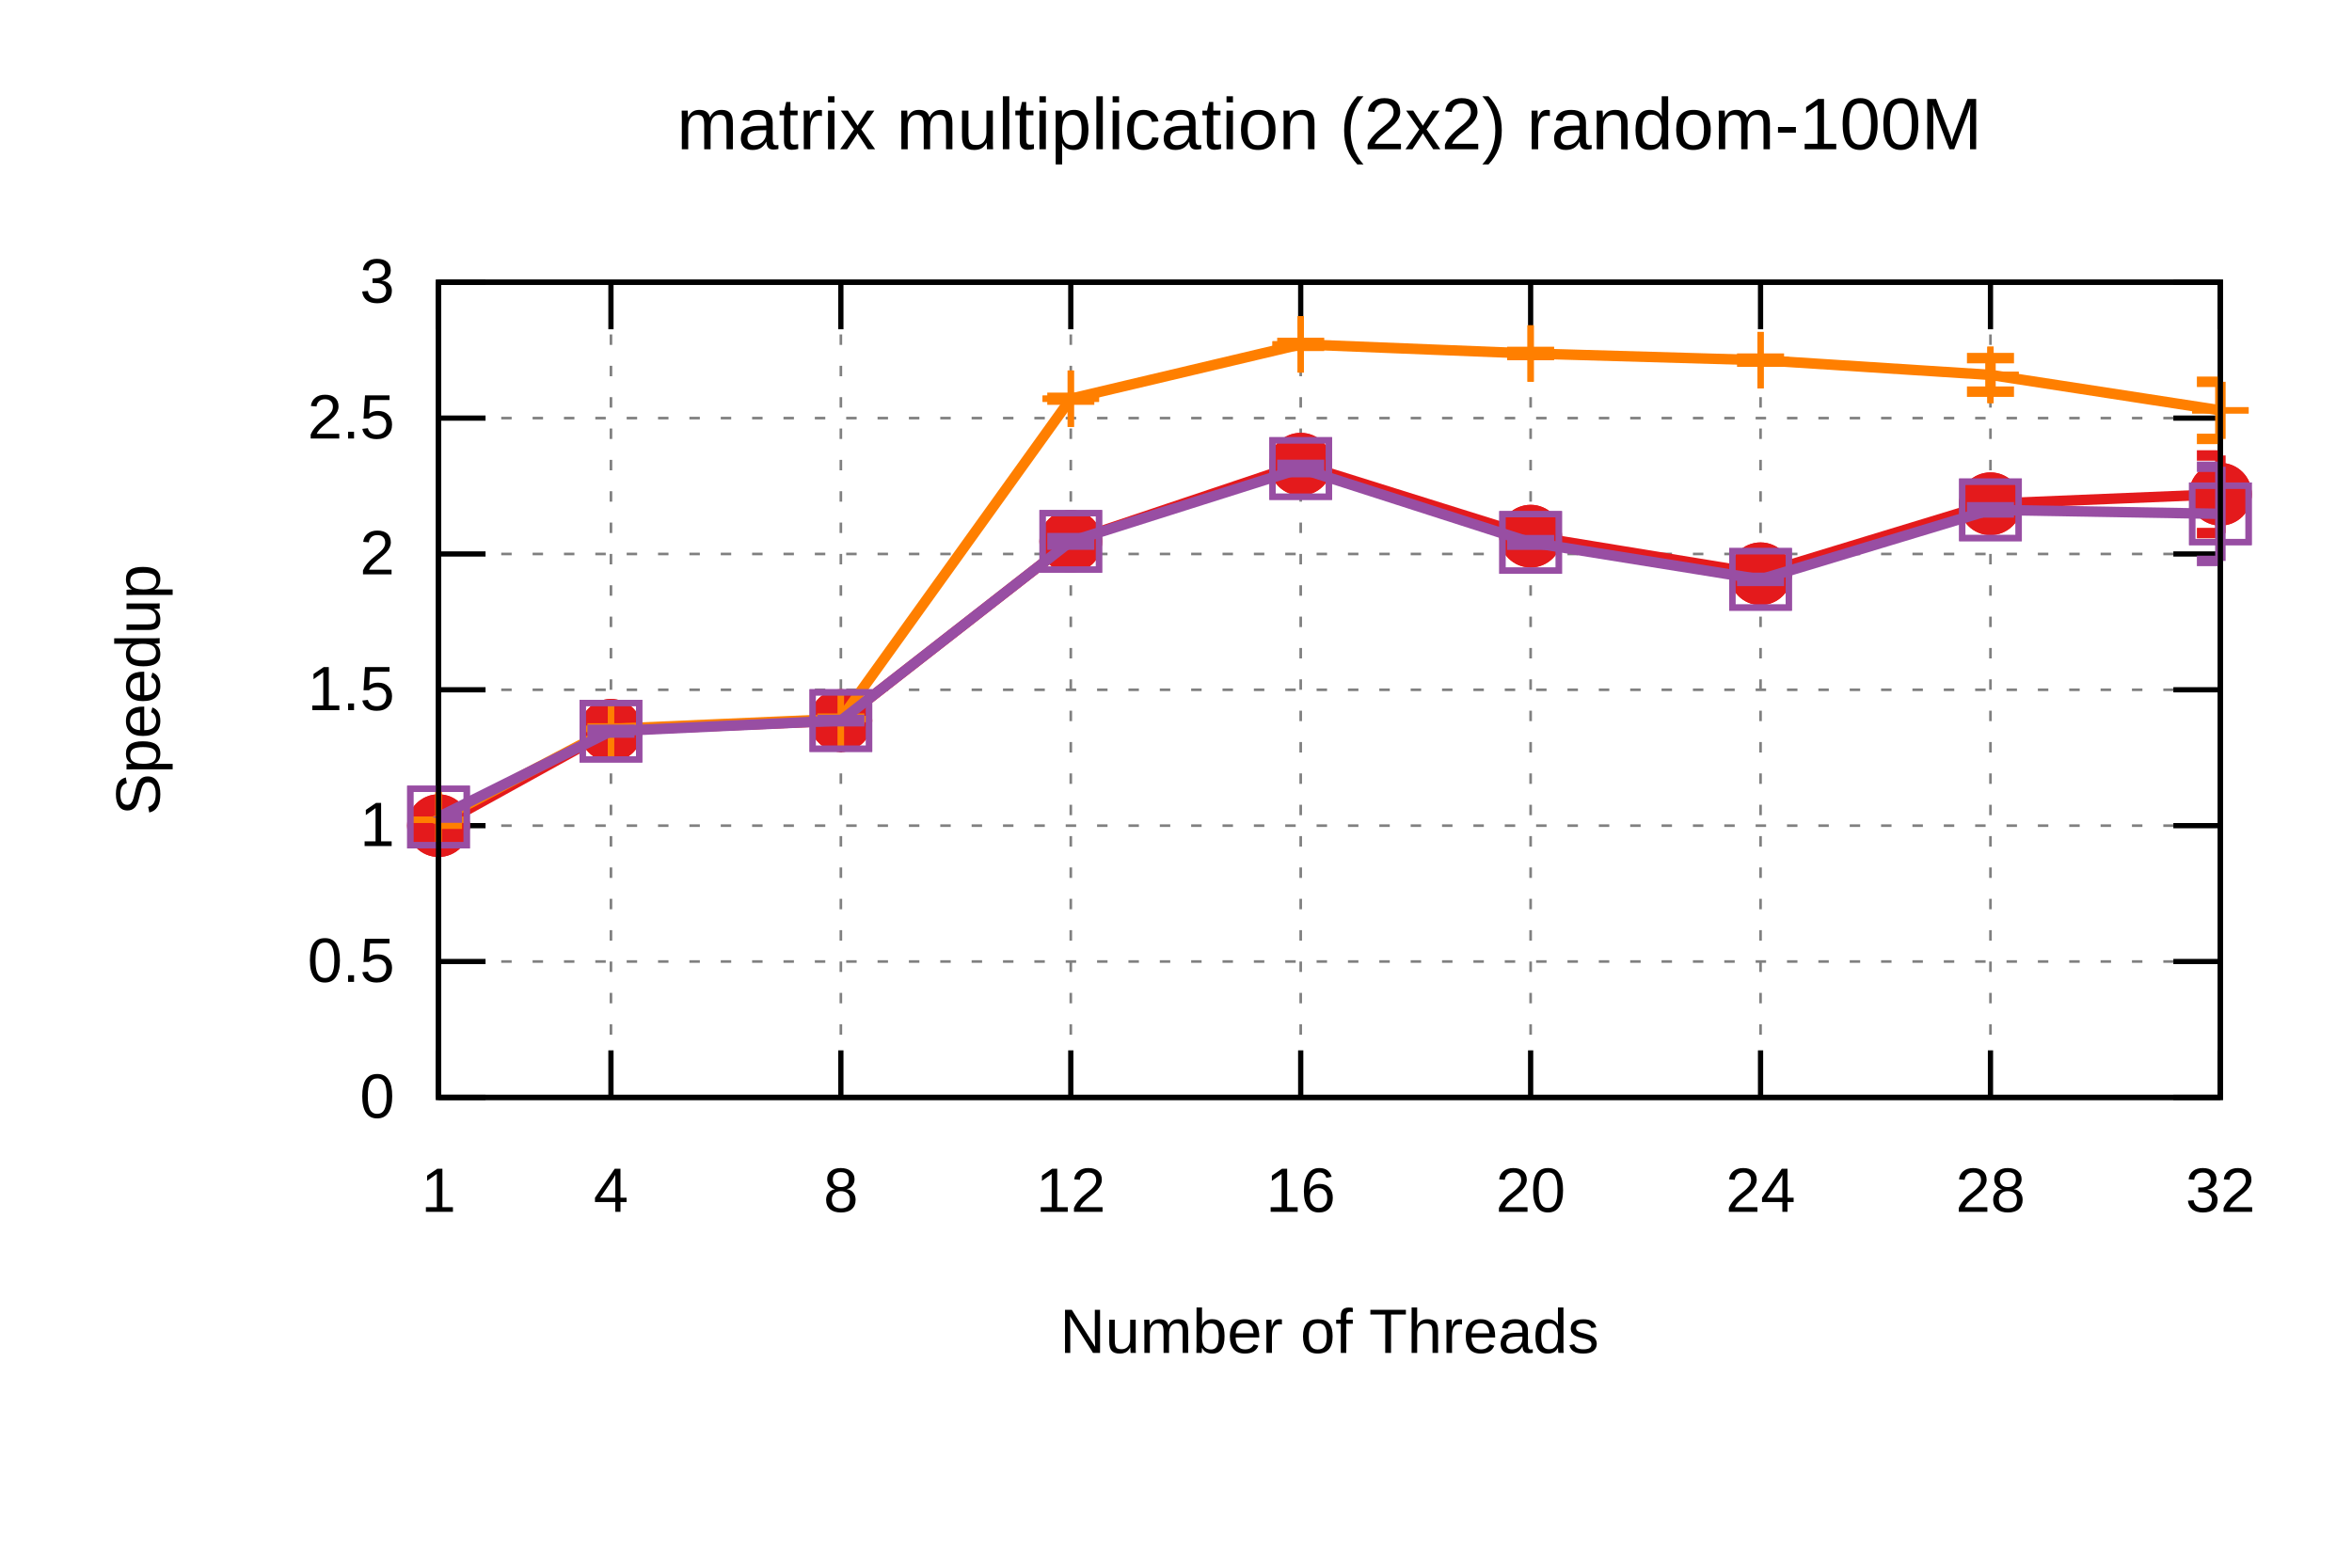
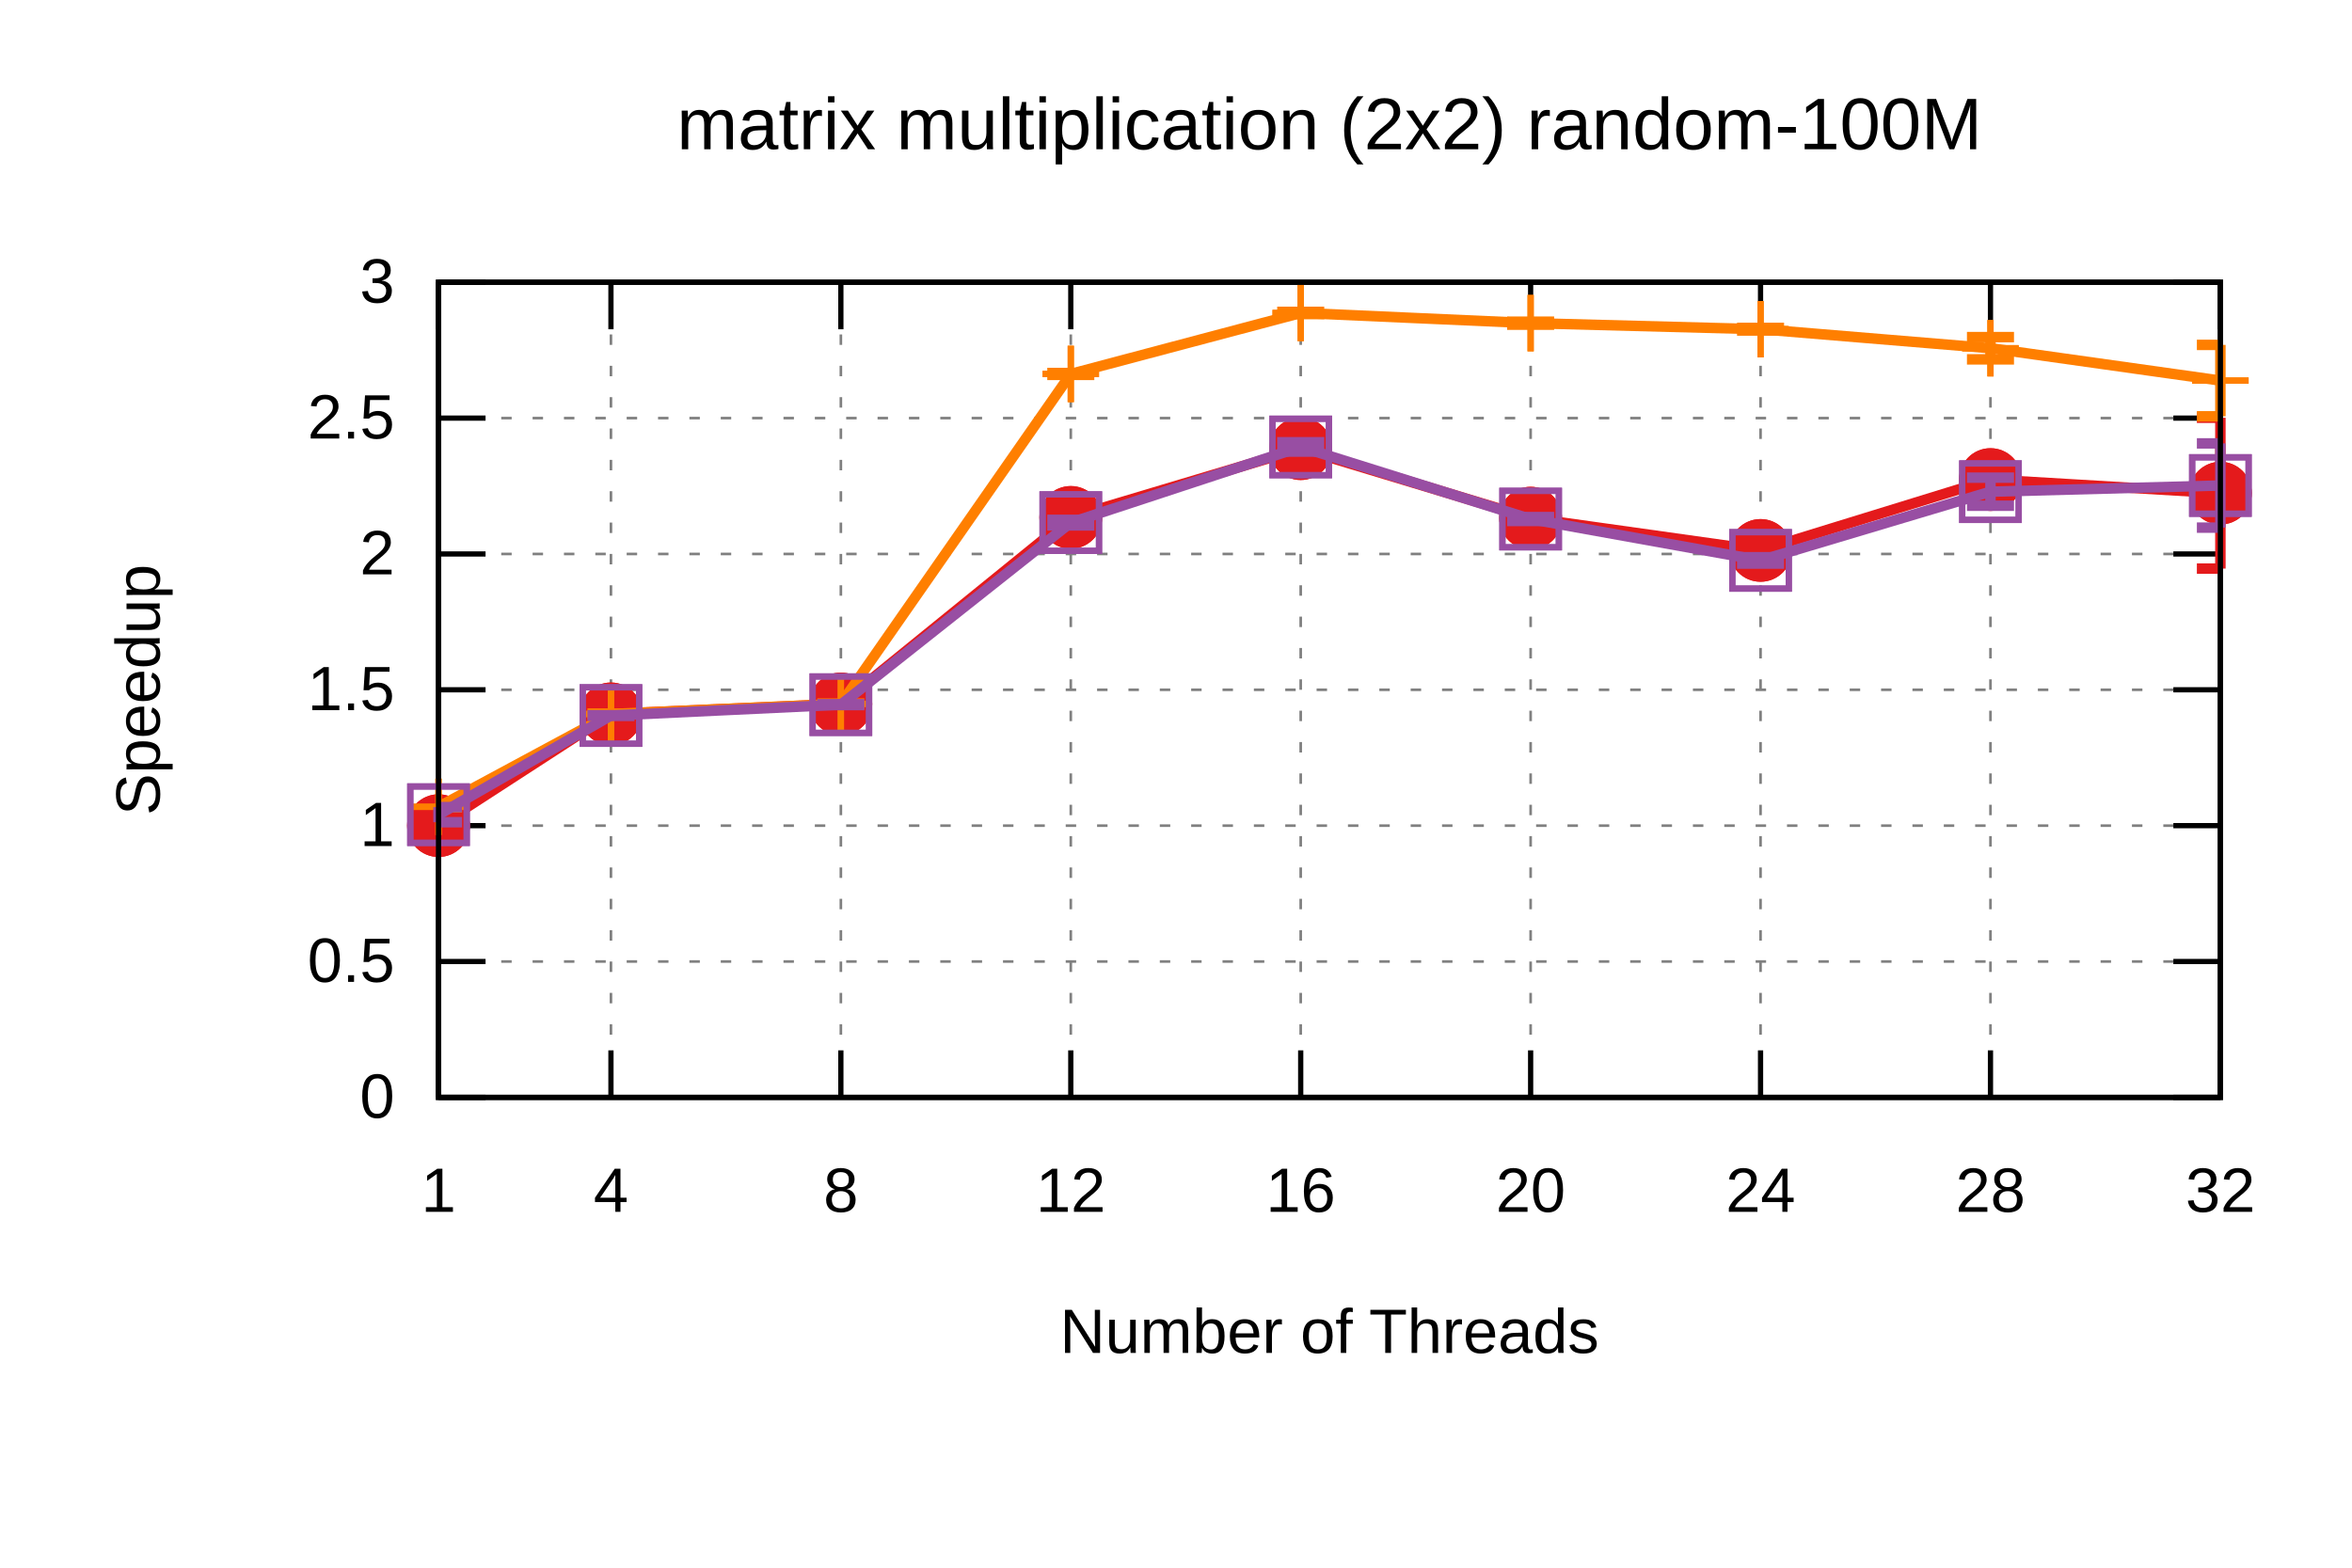
<svg xmlns="http://www.w3.org/2000/svg" xmlns:xlink="http://www.w3.org/1999/xlink" width="450" height="300" viewBox="0 0 450 300">
  <g id="gnuplot_canvas">
    <rect x="0" y="0" width="450" height="300" fill="none" />
    <defs>
      <circle id="gpDot" r="0.5" stroke-width="0.5" stroke="currentColor" />
      <path id="gpPt0" stroke-width="0.222" stroke="currentColor" d="M-1,0 h2 M0,-1 v2" />
      <path id="gpPt1" stroke-width="0.222" stroke="currentColor" d="M-1,-1 L1,1 M1,-1 L-1,1" />
      <path id="gpPt2" stroke-width="0.222" stroke="currentColor" d="M-1,0 L1,0 M0,-1 L0,1 M-1,-1 L1,1 M-1,1 L1,-1" />
      <rect id="gpPt3" stroke-width="0.222" stroke="currentColor" x="-1" y="-1" width="2" height="2" />
      <rect id="gpPt4" stroke-width="0.222" stroke="currentColor" fill="currentColor" x="-1" y="-1" width="2" height="2" />
      <circle id="gpPt5" stroke-width="0.222" stroke="currentColor" cx="0" cy="0" r="1" />
      <use xlink:href="#gpPt5" id="gpPt6" fill="currentColor" stroke="none" />
      <path id="gpPt7" stroke-width="0.222" stroke="currentColor" d="M0,-1.33 L-1.33,0.67 L1.33,0.67 z" />
      <use xlink:href="#gpPt7" id="gpPt8" fill="currentColor" stroke="none" />
      <use xlink:href="#gpPt7" id="gpPt9" stroke="currentColor" transform="rotate(180)" />
      <use xlink:href="#gpPt9" id="gpPt10" fill="currentColor" stroke="none" />
      <use xlink:href="#gpPt3" id="gpPt11" stroke="currentColor" transform="rotate(45)" />
      <use xlink:href="#gpPt11" id="gpPt12" fill="currentColor" stroke="none" />
      <path id="gpPt13" stroke-width="0.222" stroke="currentColor" d="M0,1.330 L1.265,0.411 L0.782,-1.067 L-0.782,-1.076 L-1.265,0.411 z" />
      <use xlink:href="#gpPt13" id="gpPt14" fill="currentColor" stroke="none" />
      <filter id="textbox" filterUnits="objectBoundingBox" x="0" y="0" height="1" width="1">
        <feFlood flood-color="white" flood-opacity="1" result="bgnd" />
        <feComposite in="SourceGraphic" in2="bgnd" operator="atop" />
      </filter>
      <filter id="greybox" filterUnits="objectBoundingBox" x="0" y="0" height="1" width="1">
        <feFlood flood-color="lightgrey" flood-opacity="1" result="grey" />
        <feComposite in="SourceGraphic" in2="grey" operator="atop" />
      </filter>
    </defs>
    <g fill="none" color="white" stroke="currentColor" stroke-width="1.00" stroke-linecap="butt" stroke-linejoin="miter">
</g>
    <g fill="none" color="black" stroke="currentColor" stroke-width="1.00" stroke-linecap="butt" stroke-linejoin="miter">
</g>
    <g fill="none" color="black" stroke="black" stroke-width="0.50" stroke-linecap="butt" stroke-linejoin="miter">
</g>
    <g fill="none" color="gray" stroke="currentColor" stroke-width="0.50" stroke-linecap="butt" stroke-linejoin="miter">
      <path stroke="gray" stroke-dasharray="2,4" class="gridline" d="M83.90,210.00 L424.82,210.00  " />
    </g>
    <g fill="none" color="gray" stroke="gray" stroke-width="1.00" stroke-linecap="butt" stroke-linejoin="miter">
</g>
    <g fill="none" color="black" stroke="currentColor" stroke-width="1.00" stroke-linecap="butt" stroke-linejoin="miter">
      <path stroke="black" d="M83.90,210.00 L92.90,210.00 M424.82,210.00 L415.82,210.00  " />
      <g transform="translate(75.51,213.90)" stroke="none" fill="black" font-family="Arial" font-size="12.00" text-anchor="end">
        <text>
          <tspan font-family="Arial"> 0</tspan>
        </text>
      </g>
    </g>
    <g fill="none" color="black" stroke="currentColor" stroke-width="1.00" stroke-linecap="butt" stroke-linejoin="miter">
</g>
    <g fill="none" color="black" stroke="black" stroke-width="0.50" stroke-linecap="butt" stroke-linejoin="miter">
</g>
    <g fill="none" color="gray" stroke="currentColor" stroke-width="0.50" stroke-linecap="butt" stroke-linejoin="miter">
      <path stroke="gray" stroke-dasharray="2,4" class="gridline" d="M83.90,184.00 L424.82,184.00  " />
    </g>
    <g fill="none" color="gray" stroke="gray" stroke-width="1.00" stroke-linecap="butt" stroke-linejoin="miter">
</g>
    <g fill="none" color="black" stroke="currentColor" stroke-width="1.00" stroke-linecap="butt" stroke-linejoin="miter">
      <path stroke="black" d="M83.90,184.00 L92.90,184.00 M424.82,184.00 L415.82,184.00  " />
      <g transform="translate(75.51,187.90)" stroke="none" fill="black" font-family="Arial" font-size="12.00" text-anchor="end">
        <text>
          <tspan font-family="Arial"> 0.5</tspan>
        </text>
      </g>
    </g>
    <g fill="none" color="black" stroke="currentColor" stroke-width="1.00" stroke-linecap="butt" stroke-linejoin="miter">
</g>
    <g fill="none" color="black" stroke="black" stroke-width="0.50" stroke-linecap="butt" stroke-linejoin="miter">
</g>
    <g fill="none" color="gray" stroke="currentColor" stroke-width="0.50" stroke-linecap="butt" stroke-linejoin="miter">
      <path stroke="gray" stroke-dasharray="2,4" class="gridline" d="M83.90,158.00 L424.82,158.00  " />
    </g>
    <g fill="none" color="gray" stroke="gray" stroke-width="1.00" stroke-linecap="butt" stroke-linejoin="miter">
</g>
    <g fill="none" color="black" stroke="currentColor" stroke-width="1.00" stroke-linecap="butt" stroke-linejoin="miter">
      <path stroke="black" d="M83.90,158.00 L92.90,158.00 M424.82,158.00 L415.82,158.00  " />
      <g transform="translate(75.51,161.90)" stroke="none" fill="black" font-family="Arial" font-size="12.00" text-anchor="end">
        <text>
          <tspan font-family="Arial"> 1</tspan>
        </text>
      </g>
    </g>
    <g fill="none" color="black" stroke="currentColor" stroke-width="1.00" stroke-linecap="butt" stroke-linejoin="miter">
</g>
    <g fill="none" color="black" stroke="black" stroke-width="0.50" stroke-linecap="butt" stroke-linejoin="miter">
</g>
    <g fill="none" color="gray" stroke="currentColor" stroke-width="0.50" stroke-linecap="butt" stroke-linejoin="miter">
      <path stroke="gray" stroke-dasharray="2,4" class="gridline" d="M83.90,132.00 L424.82,132.00  " />
    </g>
    <g fill="none" color="gray" stroke="gray" stroke-width="1.00" stroke-linecap="butt" stroke-linejoin="miter">
</g>
    <g fill="none" color="black" stroke="currentColor" stroke-width="1.00" stroke-linecap="butt" stroke-linejoin="miter">
      <path stroke="black" d="M83.90,132.00 L92.90,132.00 M424.82,132.00 L415.82,132.00  " />
      <g transform="translate(75.51,135.90)" stroke="none" fill="black" font-family="Arial" font-size="12.00" text-anchor="end">
        <text>
          <tspan font-family="Arial"> 1.5</tspan>
        </text>
      </g>
    </g>
    <g fill="none" color="black" stroke="currentColor" stroke-width="1.00" stroke-linecap="butt" stroke-linejoin="miter">
</g>
    <g fill="none" color="black" stroke="black" stroke-width="0.50" stroke-linecap="butt" stroke-linejoin="miter">
</g>
    <g fill="none" color="gray" stroke="currentColor" stroke-width="0.50" stroke-linecap="butt" stroke-linejoin="miter">
      <path stroke="gray" stroke-dasharray="2,4" class="gridline" d="M83.90,106.01 L424.82,106.01  " />
    </g>
    <g fill="none" color="gray" stroke="gray" stroke-width="1.00" stroke-linecap="butt" stroke-linejoin="miter">
</g>
    <g fill="none" color="black" stroke="currentColor" stroke-width="1.00" stroke-linecap="butt" stroke-linejoin="miter">
      <path stroke="black" d="M83.90,106.01 L92.90,106.01 M424.82,106.01 L415.82,106.01  " />
      <g transform="translate(75.51,109.91)" stroke="none" fill="black" font-family="Arial" font-size="12.00" text-anchor="end">
        <text>
          <tspan font-family="Arial"> 2</tspan>
        </text>
      </g>
    </g>
    <g fill="none" color="black" stroke="currentColor" stroke-width="1.00" stroke-linecap="butt" stroke-linejoin="miter">
</g>
    <g fill="none" color="black" stroke="black" stroke-width="0.50" stroke-linecap="butt" stroke-linejoin="miter">
</g>
    <g fill="none" color="gray" stroke="currentColor" stroke-width="0.50" stroke-linecap="butt" stroke-linejoin="miter">
      <path stroke="gray" stroke-dasharray="2,4" class="gridline" d="M83.90,80.01 L424.82,80.01  " />
    </g>
    <g fill="none" color="gray" stroke="gray" stroke-width="1.00" stroke-linecap="butt" stroke-linejoin="miter">
</g>
    <g fill="none" color="black" stroke="currentColor" stroke-width="1.00" stroke-linecap="butt" stroke-linejoin="miter">
      <path stroke="black" d="M83.90,80.01 L92.90,80.01 M424.82,80.01 L415.82,80.01  " />
      <g transform="translate(75.51,83.91)" stroke="none" fill="black" font-family="Arial" font-size="12.00" text-anchor="end">
        <text>
          <tspan font-family="Arial"> 2.5</tspan>
        </text>
      </g>
    </g>
    <g fill="none" color="black" stroke="currentColor" stroke-width="1.00" stroke-linecap="butt" stroke-linejoin="miter">
</g>
    <g fill="none" color="black" stroke="black" stroke-width="0.50" stroke-linecap="butt" stroke-linejoin="miter">
</g>
    <g fill="none" color="gray" stroke="currentColor" stroke-width="0.50" stroke-linecap="butt" stroke-linejoin="miter">
      <path stroke="gray" stroke-dasharray="2,4" class="gridline" d="M83.90,54.01 L424.82,54.01  " />
    </g>
    <g fill="none" color="gray" stroke="gray" stroke-width="1.00" stroke-linecap="butt" stroke-linejoin="miter">
</g>
    <g fill="none" color="black" stroke="currentColor" stroke-width="1.00" stroke-linecap="butt" stroke-linejoin="miter">
      <path stroke="black" d="M83.90,54.01 L92.90,54.01 M424.82,54.01 L415.82,54.01  " />
      <g transform="translate(75.51,57.91)" stroke="none" fill="black" font-family="Arial" font-size="12.00" text-anchor="end">
        <text>
          <tspan font-family="Arial"> 3</tspan>
        </text>
      </g>
    </g>
    <g fill="none" color="black" stroke="currentColor" stroke-width="1.00" stroke-linecap="butt" stroke-linejoin="miter">
</g>
    <g fill="none" color="black" stroke="black" stroke-width="0.50" stroke-linecap="butt" stroke-linejoin="miter">
</g>
    <g fill="none" color="gray" stroke="currentColor" stroke-width="0.50" stroke-linecap="butt" stroke-linejoin="miter">
      <path stroke="gray" stroke-dasharray="2,4" class="gridline" d="M83.90,210.00 L83.90,54.01  " />
    </g>
    <g fill="none" color="gray" stroke="gray" stroke-width="1.00" stroke-linecap="butt" stroke-linejoin="miter">
</g>
    <g fill="none" color="black" stroke="currentColor" stroke-width="1.00" stroke-linecap="butt" stroke-linejoin="miter">
      <path stroke="black" d="M83.90,210.00 L83.90,201.00 M83.90,54.01 L83.90,63.01  " />
      <g transform="translate(83.90,231.90)" stroke="none" fill="black" font-family="Arial" font-size="12.00" text-anchor="middle">
        <text>
          <tspan font-family="Arial"> 1</tspan>
        </text>
      </g>
    </g>
    <g fill="none" color="black" stroke="currentColor" stroke-width="1.00" stroke-linecap="butt" stroke-linejoin="miter">
</g>
    <g fill="none" color="black" stroke="black" stroke-width="0.50" stroke-linecap="butt" stroke-linejoin="miter">
</g>
    <g fill="none" color="gray" stroke="currentColor" stroke-width="0.50" stroke-linecap="butt" stroke-linejoin="miter">
      <path stroke="gray" stroke-dasharray="2,4" class="gridline" d="M116.89,210.00 L116.89,54.01  " />
    </g>
    <g fill="none" color="gray" stroke="gray" stroke-width="1.00" stroke-linecap="butt" stroke-linejoin="miter">
</g>
    <g fill="none" color="black" stroke="currentColor" stroke-width="1.00" stroke-linecap="butt" stroke-linejoin="miter">
      <path stroke="black" d="M116.89,210.00 L116.89,201.00 M116.89,54.01 L116.89,63.01  " />
      <g transform="translate(116.89,231.90)" stroke="none" fill="black" font-family="Arial" font-size="12.00" text-anchor="middle">
        <text>
          <tspan font-family="Arial"> 4</tspan>
        </text>
      </g>
    </g>
    <g fill="none" color="black" stroke="currentColor" stroke-width="1.00" stroke-linecap="butt" stroke-linejoin="miter">
</g>
    <g fill="none" color="black" stroke="black" stroke-width="0.50" stroke-linecap="butt" stroke-linejoin="miter">
</g>
    <g fill="none" color="gray" stroke="currentColor" stroke-width="0.50" stroke-linecap="butt" stroke-linejoin="miter">
      <path stroke="gray" stroke-dasharray="2,4" class="gridline" d="M160.88,210.00 L160.88,54.01  " />
    </g>
    <g fill="none" color="gray" stroke="gray" stroke-width="1.00" stroke-linecap="butt" stroke-linejoin="miter">
</g>
    <g fill="none" color="black" stroke="currentColor" stroke-width="1.00" stroke-linecap="butt" stroke-linejoin="miter">
      <path stroke="black" d="M160.88,210.00 L160.88,201.00 M160.88,54.01 L160.88,63.01  " />
      <g transform="translate(160.88,231.90)" stroke="none" fill="black" font-family="Arial" font-size="12.00" text-anchor="middle">
        <text>
          <tspan font-family="Arial"> 8</tspan>
        </text>
      </g>
    </g>
    <g fill="none" color="black" stroke="currentColor" stroke-width="1.00" stroke-linecap="butt" stroke-linejoin="miter">
</g>
    <g fill="none" color="black" stroke="black" stroke-width="0.50" stroke-linecap="butt" stroke-linejoin="miter">
</g>
    <g fill="none" color="gray" stroke="currentColor" stroke-width="0.50" stroke-linecap="butt" stroke-linejoin="miter">
      <path stroke="gray" stroke-dasharray="2,4" class="gridline" d="M204.87,210.00 L204.87,54.01  " />
    </g>
    <g fill="none" color="gray" stroke="gray" stroke-width="1.00" stroke-linecap="butt" stroke-linejoin="miter">
</g>
    <g fill="none" color="black" stroke="currentColor" stroke-width="1.00" stroke-linecap="butt" stroke-linejoin="miter">
      <path stroke="black" d="M204.87,210.00 L204.87,201.00 M204.87,54.01 L204.87,63.01  " />
      <g transform="translate(204.87,231.90)" stroke="none" fill="black" font-family="Arial" font-size="12.00" text-anchor="middle">
        <text>
          <tspan font-family="Arial"> 12</tspan>
        </text>
      </g>
    </g>
    <g fill="none" color="black" stroke="currentColor" stroke-width="1.00" stroke-linecap="butt" stroke-linejoin="miter">
</g>
    <g fill="none" color="black" stroke="black" stroke-width="0.50" stroke-linecap="butt" stroke-linejoin="miter">
</g>
    <g fill="none" color="gray" stroke="currentColor" stroke-width="0.50" stroke-linecap="butt" stroke-linejoin="miter">
      <path stroke="gray" stroke-dasharray="2,4" class="gridline" d="M248.86,210.00 L248.86,54.01  " />
    </g>
    <g fill="none" color="gray" stroke="gray" stroke-width="1.00" stroke-linecap="butt" stroke-linejoin="miter">
</g>
    <g fill="none" color="black" stroke="currentColor" stroke-width="1.00" stroke-linecap="butt" stroke-linejoin="miter">
      <path stroke="black" d="M248.86,210.00 L248.86,201.00 M248.86,54.01 L248.86,63.01  " />
      <g transform="translate(248.86,231.90)" stroke="none" fill="black" font-family="Arial" font-size="12.00" text-anchor="middle">
        <text>
          <tspan font-family="Arial"> 16</tspan>
        </text>
      </g>
    </g>
    <g fill="none" color="black" stroke="currentColor" stroke-width="1.00" stroke-linecap="butt" stroke-linejoin="miter">
</g>
    <g fill="none" color="black" stroke="black" stroke-width="0.50" stroke-linecap="butt" stroke-linejoin="miter">
</g>
    <g fill="none" color="gray" stroke="currentColor" stroke-width="0.50" stroke-linecap="butt" stroke-linejoin="miter">
      <path stroke="gray" stroke-dasharray="2,4" class="gridline" d="M292.85,210.00 L292.85,54.01  " />
    </g>
    <g fill="none" color="gray" stroke="gray" stroke-width="1.00" stroke-linecap="butt" stroke-linejoin="miter">
</g>
    <g fill="none" color="black" stroke="currentColor" stroke-width="1.00" stroke-linecap="butt" stroke-linejoin="miter">
      <path stroke="black" d="M292.85,210.00 L292.85,201.00 M292.85,54.01 L292.85,63.01  " />
      <g transform="translate(292.85,231.90)" stroke="none" fill="black" font-family="Arial" font-size="12.00" text-anchor="middle">
        <text>
          <tspan font-family="Arial"> 20</tspan>
        </text>
      </g>
    </g>
    <g fill="none" color="black" stroke="currentColor" stroke-width="1.00" stroke-linecap="butt" stroke-linejoin="miter">
</g>
    <g fill="none" color="black" stroke="black" stroke-width="0.50" stroke-linecap="butt" stroke-linejoin="miter">
</g>
    <g fill="none" color="gray" stroke="currentColor" stroke-width="0.50" stroke-linecap="butt" stroke-linejoin="miter">
      <path stroke="gray" stroke-dasharray="2,4" class="gridline" d="M336.84,210.00 L336.84,54.01  " />
    </g>
    <g fill="none" color="gray" stroke="gray" stroke-width="1.00" stroke-linecap="butt" stroke-linejoin="miter">
</g>
    <g fill="none" color="black" stroke="currentColor" stroke-width="1.00" stroke-linecap="butt" stroke-linejoin="miter">
      <path stroke="black" d="M336.84,210.00 L336.84,201.00 M336.84,54.01 L336.84,63.01  " />
      <g transform="translate(336.84,231.90)" stroke="none" fill="black" font-family="Arial" font-size="12.00" text-anchor="middle">
        <text>
          <tspan font-family="Arial"> 24</tspan>
        </text>
      </g>
    </g>
    <g fill="none" color="black" stroke="currentColor" stroke-width="1.00" stroke-linecap="butt" stroke-linejoin="miter">
</g>
    <g fill="none" color="black" stroke="black" stroke-width="0.50" stroke-linecap="butt" stroke-linejoin="miter">
</g>
    <g fill="none" color="gray" stroke="currentColor" stroke-width="0.50" stroke-linecap="butt" stroke-linejoin="miter">
      <path stroke="gray" stroke-dasharray="2,4" class="gridline" d="M380.83,210.00 L380.83,54.01  " />
    </g>
    <g fill="none" color="gray" stroke="gray" stroke-width="1.00" stroke-linecap="butt" stroke-linejoin="miter">
</g>
    <g fill="none" color="black" stroke="currentColor" stroke-width="1.00" stroke-linecap="butt" stroke-linejoin="miter">
      <path stroke="black" d="M380.83,210.00 L380.83,201.00 M380.83,54.01 L380.83,63.01  " />
      <g transform="translate(380.83,231.90)" stroke="none" fill="black" font-family="Arial" font-size="12.00" text-anchor="middle">
        <text>
          <tspan font-family="Arial"> 28</tspan>
        </text>
      </g>
    </g>
    <g fill="none" color="black" stroke="currentColor" stroke-width="1.00" stroke-linecap="butt" stroke-linejoin="miter">
</g>
    <g fill="none" color="black" stroke="black" stroke-width="0.50" stroke-linecap="butt" stroke-linejoin="miter">
</g>
    <g fill="none" color="gray" stroke="currentColor" stroke-width="0.50" stroke-linecap="butt" stroke-linejoin="miter">
      <path stroke="gray" stroke-dasharray="2,4" class="gridline" d="M424.82,210.00 L424.82,54.01  " />
    </g>
    <g fill="none" color="gray" stroke="gray" stroke-width="1.00" stroke-linecap="butt" stroke-linejoin="miter">
</g>
    <g fill="none" color="black" stroke="currentColor" stroke-width="1.00" stroke-linecap="butt" stroke-linejoin="miter">
      <path stroke="black" d="M424.82,210.00 L424.82,201.00 M424.82,54.01 L424.82,63.01  " />
      <g transform="translate(424.82,231.90)" stroke="none" fill="black" font-family="Arial" font-size="12.00" text-anchor="middle">
        <text>
          <tspan font-family="Arial"> 32</tspan>
        </text>
      </g>
    </g>
    <g fill="none" color="black" stroke="currentColor" stroke-width="1.00" stroke-linecap="butt" stroke-linejoin="miter">
</g>
    <g fill="none" color="black" stroke="currentColor" stroke-width="1.00" stroke-linecap="butt" stroke-linejoin="miter">
      <path stroke="black" d="M83.90,54.01 L83.90,210.00 L424.82,210.00 L424.82,54.01 L83.90,54.01 Z  " />
    </g>
    <g fill="none" color="black" stroke="currentColor" stroke-width="1.00" stroke-linecap="butt" stroke-linejoin="miter">
      <g transform="translate(30.55,132.01) rotate(270)" stroke="none" fill="black" font-family="Arial" font-size="12.00" text-anchor="middle">
        <text>
          <tspan font-family="Arial">Speedup</tspan>
        </text>
      </g>
    </g>
    <g fill="none" color="black" stroke="currentColor" stroke-width="1.00" stroke-linecap="butt" stroke-linejoin="miter">
      <g transform="translate(254.36,258.90)" stroke="none" fill="black" font-family="Arial" font-size="12.00" text-anchor="middle">
        <text>
          <tspan font-family="Arial">Number of Threads</tspan>
        </text>
      </g>
    </g>
    <g fill="none" color="black" stroke="currentColor" stroke-width="1.00" stroke-linecap="butt" stroke-linejoin="miter">
</g>
    <g id="gnuplot_plot_1">
      <g fill="none" color="white" stroke="currentColor" stroke-width="2.00" stroke-linecap="butt" stroke-linejoin="miter">
</g>
      <g fill="none" color="black" stroke="currentColor" stroke-width="2.00" stroke-linecap="butt" stroke-linejoin="miter">
-         <path stroke="rgb(228,  26,  28)" d="M83.90,158.17 L83.90,157.84 M83.90,158.17 L88.40,158.17 M83.90,157.84 L88.40,157.84 M116.89,139.99 L116.89,139.53   M112.39,139.99 L121.39,139.99 M112.39,139.53 L121.39,139.53 M160.88,138.32 L160.88,137.48 M156.38,138.32 L165.38,138.32   M156.38,137.48 L165.38,137.48 M204.87,103.95 L204.87,103.26 M200.37,103.95 L209.37,103.95 M200.37,103.26 L209.37,103.26   M248.86,89.41 L248.86,88.25 M244.36,89.41 L253.36,89.41 M244.36,88.25 L253.36,88.25 M292.85,103.01 L292.85,102.19   M288.35,103.01 L297.35,103.01 M288.35,102.19 L297.35,102.19 M336.84,110.21 L336.84,109.39 M332.34,110.21 L341.34,110.21   M332.34,109.39 L341.34,109.39 M380.83,97.24 L380.83,95.56 M376.33,97.24 L385.33,97.24 M376.33,95.56 L385.33,95.56   M424.82,102.01 L424.82,87.16 M420.32,102.01 L424.82,102.01 M420.32,87.16 L424.82,87.16  " />
+         <path stroke="rgb(228,  26,  28)" d="M83.90,159.39 L83.90,156.62 M83.90,159.39 L88.40,159.39 M83.90,156.62 L88.40,156.62 M116.89,136.70 L116.89,136.53   M112.39,136.70 L121.39,136.70 M112.39,136.53 L121.39,136.53 M160.88,134.79 L160.88,134.63 M156.38,134.79 L165.38,134.79   M156.38,134.63 L165.38,134.63 M204.87,99.14 L204.87,98.87 M200.37,99.14 L209.37,99.14 M200.37,98.87 L209.37,98.87   M248.86,86.30 L248.86,85.41 M244.36,86.30 L253.36,86.30 M244.36,85.41 L253.36,85.41 M292.85,100.25 L292.85,98.04   M288.35,100.25 L297.35,100.25 M288.35,98.04 L297.35,98.04 M336.84,105.53 L336.84,105.14 M332.34,105.53 L341.34,105.53   M332.34,105.14 L341.34,105.14 M380.83,92.07 L380.83,91.46 M376.33,92.07 L385.33,92.07 M376.33,91.46 L385.33,91.46   M424.82,108.81 L424.82,79.94 M420.32,108.81 L424.82,108.81 M420.32,79.94 L424.82,79.94  " />
      </g>
      <g fill="none" color="black" stroke="currentColor" stroke-width="2.00" stroke-linecap="butt" stroke-linejoin="miter">
        <use xlink:href="#gpPt6" transform="translate(83.90,158.00) scale(5.40)" color="rgb(228,  26,  28)" />
-         <use xlink:href="#gpPt6" transform="translate(116.89,139.76) scale(5.40)" color="rgb(228,  26,  28)" />
-         <use xlink:href="#gpPt6" transform="translate(160.88,137.90) scale(5.40)" color="rgb(228,  26,  28)" />
-         <use xlink:href="#gpPt6" transform="translate(204.87,103.60) scale(5.40)" color="rgb(228,  26,  28)" />
-         <use xlink:href="#gpPt6" transform="translate(248.86,88.83) scale(5.40)" color="rgb(228,  26,  28)" />
-         <use xlink:href="#gpPt6" transform="translate(292.85,102.60) scale(5.40)" color="rgb(228,  26,  28)" />
-         <use xlink:href="#gpPt6" transform="translate(336.84,109.80) scale(5.40)" color="rgb(228,  26,  28)" />
-         <use xlink:href="#gpPt6" transform="translate(380.83,96.40) scale(5.40)" color="rgb(228,  26,  28)" />
-         <use xlink:href="#gpPt6" transform="translate(424.82,94.58) scale(5.40)" color="rgb(228,  26,  28)" />
+         <use xlink:href="#gpPt6" transform="translate(116.89,136.61) scale(5.40)" color="rgb(228,  26,  28)" />
+         <use xlink:href="#gpPt6" transform="translate(160.88,134.71) scale(5.40)" color="rgb(228,  26,  28)" />
+         <use xlink:href="#gpPt6" transform="translate(204.87,99.01) scale(5.40)" color="rgb(228,  26,  28)" />
+         <use xlink:href="#gpPt6" transform="translate(248.86,85.86) scale(5.40)" color="rgb(228,  26,  28)" />
+         <use xlink:href="#gpPt6" transform="translate(292.85,99.15) scale(5.40)" color="rgb(228,  26,  28)" />
+         <use xlink:href="#gpPt6" transform="translate(336.84,105.33) scale(5.40)" color="rgb(228,  26,  28)" />
+         <use xlink:href="#gpPt6" transform="translate(380.83,91.77) scale(5.40)" color="rgb(228,  26,  28)" />
+         <use xlink:href="#gpPt6" transform="translate(424.82,94.37) scale(5.40)" color="rgb(228,  26,  28)" />
      </g>
    </g>
    <g id="gnuplot_plot_2">
      <g fill="none" color="black" stroke="currentColor" stroke-width="2.00" stroke-linecap="butt" stroke-linejoin="miter">
-         <path stroke="rgb(228,  26,  28)" d="M83.90,158.00 L116.89,139.76 L160.88,137.90 L204.87,103.60 L248.86,88.83 L292.85,102.60 L336.84,109.80 L380.83,96.40   L424.82,94.58  " />
+         <path stroke="rgb(228,  26,  28)" d="M83.90,158.00 L116.89,136.61 L160.88,134.71 L204.87,99.01 L248.86,85.86 L292.85,99.15 L336.84,105.33 L380.83,91.77   L424.82,94.37  " />
        <use xlink:href="#gpPt6" transform="translate(83.90,158.00) scale(5.40)" color="rgb(228,  26,  28)" />
-         <use xlink:href="#gpPt6" transform="translate(116.89,139.76) scale(5.40)" color="rgb(228,  26,  28)" />
-         <use xlink:href="#gpPt6" transform="translate(160.88,137.90) scale(5.40)" color="rgb(228,  26,  28)" />
-         <use xlink:href="#gpPt6" transform="translate(204.87,103.60) scale(5.40)" color="rgb(228,  26,  28)" />
-         <use xlink:href="#gpPt6" transform="translate(248.86,88.83) scale(5.40)" color="rgb(228,  26,  28)" />
-         <use xlink:href="#gpPt6" transform="translate(292.85,102.60) scale(5.40)" color="rgb(228,  26,  28)" />
-         <use xlink:href="#gpPt6" transform="translate(336.84,109.80) scale(5.40)" color="rgb(228,  26,  28)" />
-         <use xlink:href="#gpPt6" transform="translate(380.83,96.40) scale(5.40)" color="rgb(228,  26,  28)" />
-         <use xlink:href="#gpPt6" transform="translate(424.82,94.58) scale(5.40)" color="rgb(228,  26,  28)" />
+         <use xlink:href="#gpPt6" transform="translate(116.89,136.61) scale(5.40)" color="rgb(228,  26,  28)" />
+         <use xlink:href="#gpPt6" transform="translate(160.88,134.71) scale(5.40)" color="rgb(228,  26,  28)" />
+         <use xlink:href="#gpPt6" transform="translate(204.87,99.01) scale(5.40)" color="rgb(228,  26,  28)" />
+         <use xlink:href="#gpPt6" transform="translate(248.86,85.86) scale(5.40)" color="rgb(228,  26,  28)" />
+         <use xlink:href="#gpPt6" transform="translate(292.85,99.15) scale(5.40)" color="rgb(228,  26,  28)" />
+         <use xlink:href="#gpPt6" transform="translate(336.84,105.33) scale(5.40)" color="rgb(228,  26,  28)" />
+         <use xlink:href="#gpPt6" transform="translate(380.83,91.77) scale(5.40)" color="rgb(228,  26,  28)" />
+         <use xlink:href="#gpPt6" transform="translate(424.82,94.37) scale(5.40)" color="rgb(228,  26,  28)" />
      </g>
    </g>
    <g id="gnuplot_plot_3">
      <g fill="none" color="black" stroke="currentColor" stroke-width="2.00" stroke-linecap="butt" stroke-linejoin="miter">
-         <path stroke="rgb(255, 127,   0)" d="M83.90,157.63 L83.90,156.10 M83.90,157.63 L88.40,157.63 M83.90,156.10 L88.40,156.10 M116.89,139.55 L116.89,139.40   M112.39,139.55 L121.39,139.55 M112.39,139.40 L121.39,139.40 M160.88,137.63 L160.88,137.53 M156.38,137.63 L165.38,137.63   M156.38,137.53 L165.38,137.53 M204.87,76.47 L204.87,76.13 M200.37,76.47 L209.37,76.47 M200.37,76.13 L209.37,76.13   M248.86,66.18 L248.86,65.63 M244.36,66.18 L253.36,66.18 M244.36,65.63 L253.36,65.63 M292.85,67.94 L292.85,67.35   M288.35,67.94 L297.35,67.94 M288.35,67.35 L297.35,67.35 M336.84,69.21 L336.84,68.63 M332.34,69.21 L341.34,69.21   M332.34,68.63 L341.34,68.63 M380.83,74.95 L380.83,68.53 M376.33,74.95 L385.33,74.95 M376.33,68.53 L385.33,68.53   M424.82,83.99 L424.82,73.06 M420.32,83.99 L424.82,83.99 M420.32,73.06 L424.82,73.06  " />
-       </g>
-       <g fill="none" color="black" stroke="currentColor" stroke-width="2.00" stroke-linecap="butt" stroke-linejoin="miter">
-         <use xlink:href="#gpPt0" transform="translate(83.90,156.87) scale(5.40)" color="rgb(255, 127,   0)" />
-         <use xlink:href="#gpPt0" transform="translate(116.89,139.48) scale(5.40)" color="rgb(255, 127,   0)" />
-         <use xlink:href="#gpPt0" transform="translate(160.88,137.58) scale(5.40)" color="rgb(255, 127,   0)" />
-         <use xlink:href="#gpPt0" transform="translate(204.87,76.30) scale(5.40)" color="rgb(255, 127,   0)" />
-         <use xlink:href="#gpPt0" transform="translate(248.86,65.90) scale(5.40)" color="rgb(255, 127,   0)" />
-         <use xlink:href="#gpPt0" transform="translate(292.85,67.65) scale(5.40)" color="rgb(255, 127,   0)" />
-         <use xlink:href="#gpPt0" transform="translate(336.84,68.92) scale(5.40)" color="rgb(255, 127,   0)" />
-         <use xlink:href="#gpPt0" transform="translate(380.83,71.74) scale(5.40)" color="rgb(255, 127,   0)" />
-         <use xlink:href="#gpPt0" transform="translate(424.82,78.52) scale(5.40)" color="rgb(255, 127,   0)" />
+         <path stroke="rgb(255, 127,   0)" d="M83.90,154.49 L83.90,154.30 M83.90,154.49 L88.40,154.49 M83.90,154.30 L88.40,154.30 M116.89,136.71 L116.89,136.55   M112.39,136.71 L121.39,136.71 M112.39,136.55 L121.39,136.55 M160.88,134.75 L160.88,134.64 M156.38,134.75 L165.38,134.75   M156.38,134.64 L165.38,134.64 M204.87,71.74 L204.87,71.38 M200.37,71.74 L209.37,71.74 M200.37,71.38 L209.37,71.38   M248.86,60.10 L248.86,59.68 M244.36,60.10 L253.36,60.10 M244.36,59.68 L253.36,59.68 M292.85,62.13 L292.85,61.56   M288.35,62.13 L297.35,62.13 M288.35,61.56 L297.35,61.56 M336.84,63.25 L336.84,62.75 M332.34,63.25 L341.34,63.25   M332.34,62.75 L341.34,62.75 M380.83,68.77 L380.83,64.51 M376.33,68.77 L385.33,68.77 M376.33,64.51 L385.33,64.51   M424.82,79.67 L424.82,66.00 M420.32,79.67 L424.82,79.67 M420.32,66.00 L424.82,66.00  " />
+       </g>
+       <g fill="none" color="black" stroke="currentColor" stroke-width="2.00" stroke-linecap="butt" stroke-linejoin="miter">
+         <use xlink:href="#gpPt0" transform="translate(83.90,154.40) scale(5.40)" color="rgb(255, 127,   0)" />
+         <use xlink:href="#gpPt0" transform="translate(116.89,136.63) scale(5.40)" color="rgb(255, 127,   0)" />
+         <use xlink:href="#gpPt0" transform="translate(160.88,134.69) scale(5.40)" color="rgb(255, 127,   0)" />
+         <use xlink:href="#gpPt0" transform="translate(204.87,71.56) scale(5.40)" color="rgb(255, 127,   0)" />
+         <use xlink:href="#gpPt0" transform="translate(248.86,59.89) scale(5.40)" color="rgb(255, 127,   0)" />
+         <use xlink:href="#gpPt0" transform="translate(292.85,61.84) scale(5.40)" color="rgb(255, 127,   0)" />
+         <use xlink:href="#gpPt0" transform="translate(336.84,63.00) scale(5.40)" color="rgb(255, 127,   0)" />
+         <use xlink:href="#gpPt0" transform="translate(380.83,66.64) scale(5.40)" color="rgb(255, 127,   0)" />
+         <use xlink:href="#gpPt0" transform="translate(424.82,72.83) scale(5.40)" color="rgb(255, 127,   0)" />
      </g>
    </g>
    <g id="gnuplot_plot_4">
      <g fill="none" color="black" stroke="currentColor" stroke-width="2.00" stroke-linecap="butt" stroke-linejoin="miter">
-         <path stroke="rgb(255, 127,   0)" d="M83.90,156.87 L116.89,139.48 L160.88,137.58 L204.87,76.30 L248.86,65.90 L292.85,67.65 L336.84,68.92 L380.83,71.74   L424.82,78.52  " />
-         <use xlink:href="#gpPt0" transform="translate(83.90,156.87) scale(5.40)" color="rgb(255, 127,   0)" />
-         <use xlink:href="#gpPt0" transform="translate(116.89,139.48) scale(5.40)" color="rgb(255, 127,   0)" />
-         <use xlink:href="#gpPt0" transform="translate(160.88,137.58) scale(5.40)" color="rgb(255, 127,   0)" />
-         <use xlink:href="#gpPt0" transform="translate(204.87,76.30) scale(5.40)" color="rgb(255, 127,   0)" />
-         <use xlink:href="#gpPt0" transform="translate(248.86,65.90) scale(5.40)" color="rgb(255, 127,   0)" />
-         <use xlink:href="#gpPt0" transform="translate(292.85,67.65) scale(5.40)" color="rgb(255, 127,   0)" />
-         <use xlink:href="#gpPt0" transform="translate(336.84,68.92) scale(5.40)" color="rgb(255, 127,   0)" />
-         <use xlink:href="#gpPt0" transform="translate(380.83,71.74) scale(5.40)" color="rgb(255, 127,   0)" />
-         <use xlink:href="#gpPt0" transform="translate(424.82,78.52) scale(5.40)" color="rgb(255, 127,   0)" />
+         <path stroke="rgb(255, 127,   0)" d="M83.90,154.40 L116.89,136.63 L160.88,134.69 L204.87,71.56 L248.86,59.89 L292.85,61.84 L336.84,63.00 L380.83,66.64   L424.82,72.83  " />
+         <use xlink:href="#gpPt0" transform="translate(83.90,154.40) scale(5.40)" color="rgb(255, 127,   0)" />
+         <use xlink:href="#gpPt0" transform="translate(116.89,136.63) scale(5.40)" color="rgb(255, 127,   0)" />
+         <use xlink:href="#gpPt0" transform="translate(160.88,134.69) scale(5.40)" color="rgb(255, 127,   0)" />
+         <use xlink:href="#gpPt0" transform="translate(204.87,71.56) scale(5.40)" color="rgb(255, 127,   0)" />
+         <use xlink:href="#gpPt0" transform="translate(248.86,59.89) scale(5.40)" color="rgb(255, 127,   0)" />
+         <use xlink:href="#gpPt0" transform="translate(292.85,61.84) scale(5.40)" color="rgb(255, 127,   0)" />
+         <use xlink:href="#gpPt0" transform="translate(336.84,63.00) scale(5.40)" color="rgb(255, 127,   0)" />
+         <use xlink:href="#gpPt0" transform="translate(380.83,66.64) scale(5.40)" color="rgb(255, 127,   0)" />
+         <use xlink:href="#gpPt0" transform="translate(424.82,72.83) scale(5.40)" color="rgb(255, 127,   0)" />
      </g>
    </g>
    <g id="gnuplot_plot_5">
      <g fill="none" color="black" stroke="currentColor" stroke-width="2.00" stroke-linecap="butt" stroke-linejoin="miter">
-         <path stroke="rgb(152,  78, 163)" d="M83.90,156.46 L83.90,156.24 M83.90,156.46 L88.40,156.46 M83.90,156.24 L88.40,156.24 M116.89,140.19 L116.89,139.66   M112.39,140.19 L121.39,140.19 M112.39,139.66 L121.39,139.66 M160.88,138.02 L160.88,137.77 M156.38,138.02 L165.38,138.02   M156.38,137.77 L165.38,137.77 M204.87,104.22 L204.87,102.98 M200.37,104.22 L209.37,104.22 M200.37,102.98 L209.37,102.98   M248.86,90.35 L248.86,88.96 M244.36,90.35 L253.36,90.35 M244.36,88.96 L253.36,88.96 M292.85,104.23 L292.85,103.37   M288.35,104.23 L297.35,104.23 M288.35,103.37 L297.35,103.37 M336.84,111.16 L336.84,110.58 M332.34,111.16 L341.34,111.16   M332.34,110.58 L341.34,110.58 M380.83,98.06 L380.83,97.08 M376.33,98.06 L385.33,98.06 M376.33,97.08 L385.33,97.08   M424.82,107.34 L424.82,89.32 M420.32,107.34 L424.82,107.34 M420.32,89.32 L424.82,89.32  " />
-       </g>
-       <g fill="none" color="black" stroke="currentColor" stroke-width="2.00" stroke-linecap="butt" stroke-linejoin="miter">
-         <use xlink:href="#gpPt3" transform="translate(83.90,156.35) scale(5.40)" color="rgb(152,  78, 163)" />
-         <use xlink:href="#gpPt3" transform="translate(116.89,139.92) scale(5.40)" color="rgb(152,  78, 163)" />
-         <use xlink:href="#gpPt3" transform="translate(160.88,137.89) scale(5.40)" color="rgb(152,  78, 163)" />
-         <use xlink:href="#gpPt3" transform="translate(204.87,103.60) scale(5.40)" color="rgb(152,  78, 163)" />
-         <use xlink:href="#gpPt3" transform="translate(248.86,89.66) scale(5.40)" color="rgb(152,  78, 163)" />
-         <use xlink:href="#gpPt3" transform="translate(292.85,103.80) scale(5.40)" color="rgb(152,  78, 163)" />
-         <use xlink:href="#gpPt3" transform="translate(336.84,110.87) scale(5.40)" color="rgb(152,  78, 163)" />
-         <use xlink:href="#gpPt3" transform="translate(380.83,97.57) scale(5.40)" color="rgb(152,  78, 163)" />
-         <use xlink:href="#gpPt3" transform="translate(424.82,98.33) scale(5.40)" color="rgb(152,  78, 163)" />
+         <path stroke="rgb(152,  78, 163)" d="M83.90,157.34 L83.90,154.45 M83.90,157.34 L88.40,157.34 M83.90,154.45 L88.40,154.45 M116.89,137.00 L116.89,136.87   M112.39,137.00 L121.39,137.00 M112.39,136.87 L121.39,136.87 M160.88,134.93 L160.88,134.76 M156.38,134.93 L165.38,134.93   M156.38,134.76 L165.38,134.76 M204.87,100.55 L204.87,99.48 M200.37,100.55 L209.37,100.55 M200.37,99.48 L209.37,99.48   M248.86,86.42 L248.86,84.63 M244.36,86.42 L253.36,86.42 M244.36,84.63 L253.36,84.63 M292.85,99.70 L292.85,98.95   M288.35,99.70 L297.35,99.70 M288.35,98.95 L297.35,98.95 M336.84,107.85 L336.84,106.63 M332.34,107.85 L341.34,107.85   M332.34,106.63 L341.34,106.63 M380.83,96.78 L380.83,91.41 M376.33,96.78 L385.33,96.78 M376.33,91.41 L385.33,91.41   M424.82,100.97 L424.82,84.85 M420.32,100.97 L424.82,100.97 M420.32,84.85 L424.82,84.85  " />
+       </g>
+       <g fill="none" color="black" stroke="currentColor" stroke-width="2.00" stroke-linecap="butt" stroke-linejoin="miter">
+         <use xlink:href="#gpPt3" transform="translate(83.90,155.90) scale(5.40)" color="rgb(152,  78, 163)" />
+         <use xlink:href="#gpPt3" transform="translate(116.89,136.93) scale(5.40)" color="rgb(152,  78, 163)" />
+         <use xlink:href="#gpPt3" transform="translate(160.88,134.85) scale(5.40)" color="rgb(152,  78, 163)" />
+         <use xlink:href="#gpPt3" transform="translate(204.87,100.01) scale(5.40)" color="rgb(152,  78, 163)" />
+         <use xlink:href="#gpPt3" transform="translate(248.86,85.53) scale(5.40)" color="rgb(152,  78, 163)" />
+         <use xlink:href="#gpPt3" transform="translate(292.85,99.33) scale(5.40)" color="rgb(152,  78, 163)" />
+         <use xlink:href="#gpPt3" transform="translate(336.84,107.24) scale(5.40)" color="rgb(152,  78, 163)" />
+         <use xlink:href="#gpPt3" transform="translate(380.83,94.09) scale(5.40)" color="rgb(152,  78, 163)" />
+         <use xlink:href="#gpPt3" transform="translate(424.82,92.91) scale(5.40)" color="rgb(152,  78, 163)" />
      </g>
    </g>
    <g id="gnuplot_plot_6">
      <g fill="none" color="black" stroke="currentColor" stroke-width="2.00" stroke-linecap="butt" stroke-linejoin="miter">
-         <path stroke="rgb(152,  78, 163)" d="M83.90,156.35 L116.89,139.92 L160.88,137.89 L204.87,103.60 L248.86,89.66 L292.85,103.80 L336.84,110.87 L380.83,97.57   L424.82,98.33  " />
-         <use xlink:href="#gpPt3" transform="translate(83.90,156.35) scale(5.40)" color="rgb(152,  78, 163)" />
-         <use xlink:href="#gpPt3" transform="translate(116.89,139.92) scale(5.40)" color="rgb(152,  78, 163)" />
-         <use xlink:href="#gpPt3" transform="translate(160.88,137.89) scale(5.40)" color="rgb(152,  78, 163)" />
-         <use xlink:href="#gpPt3" transform="translate(204.87,103.60) scale(5.40)" color="rgb(152,  78, 163)" />
-         <use xlink:href="#gpPt3" transform="translate(248.86,89.66) scale(5.40)" color="rgb(152,  78, 163)" />
-         <use xlink:href="#gpPt3" transform="translate(292.85,103.80) scale(5.40)" color="rgb(152,  78, 163)" />
-         <use xlink:href="#gpPt3" transform="translate(336.84,110.87) scale(5.40)" color="rgb(152,  78, 163)" />
-         <use xlink:href="#gpPt3" transform="translate(380.83,97.57) scale(5.40)" color="rgb(152,  78, 163)" />
-         <use xlink:href="#gpPt3" transform="translate(424.82,98.33) scale(5.40)" color="rgb(152,  78, 163)" />
+         <path stroke="rgb(152,  78, 163)" d="M83.90,155.90 L116.89,136.93 L160.88,134.85 L204.87,100.01 L248.86,85.53 L292.85,99.33 L336.84,107.24 L380.83,94.09   L424.82,92.91  " />
+         <use xlink:href="#gpPt3" transform="translate(83.90,155.90) scale(5.40)" color="rgb(152,  78, 163)" />
+         <use xlink:href="#gpPt3" transform="translate(116.89,136.93) scale(5.40)" color="rgb(152,  78, 163)" />
+         <use xlink:href="#gpPt3" transform="translate(160.88,134.85) scale(5.40)" color="rgb(152,  78, 163)" />
+         <use xlink:href="#gpPt3" transform="translate(204.87,100.01) scale(5.40)" color="rgb(152,  78, 163)" />
+         <use xlink:href="#gpPt3" transform="translate(248.86,85.53) scale(5.40)" color="rgb(152,  78, 163)" />
+         <use xlink:href="#gpPt3" transform="translate(292.85,99.33) scale(5.40)" color="rgb(152,  78, 163)" />
+         <use xlink:href="#gpPt3" transform="translate(336.84,107.24) scale(5.40)" color="rgb(152,  78, 163)" />
+         <use xlink:href="#gpPt3" transform="translate(380.83,94.09) scale(5.40)" color="rgb(152,  78, 163)" />
+         <use xlink:href="#gpPt3" transform="translate(424.82,92.91) scale(5.40)" color="rgb(152,  78, 163)" />
      </g>
    </g>
    <g fill="none" color="black" stroke="currentColor" stroke-width="2.00" stroke-linecap="butt" stroke-linejoin="miter">
</g>
    <g fill="none" color="black" stroke="black" stroke-width="1.00" stroke-linecap="butt" stroke-linejoin="miter">
</g>
    <g fill="none" color="black" stroke="currentColor" stroke-width="1.00" stroke-linecap="butt" stroke-linejoin="miter">
      <path stroke="black" d="M83.90,54.01 L83.90,210.00 L424.82,210.00 L424.82,54.01 L83.90,54.01 Z  " />
    </g>
    <g fill="none" color="black" stroke="currentColor" stroke-width="1.00" stroke-linecap="butt" stroke-linejoin="miter">
      <g transform="translate(254.36,28.56)" stroke="none" fill="black" font-family="Arial" font-size="14.00" text-anchor="middle">
        <text>
          <tspan font-family="Arial">matrix multiplication (2x2) random-100M</tspan>
        </text>
      </g>
    </g>
    <g fill="none" color="black" stroke="currentColor" stroke-width="1.00" stroke-linecap="butt" stroke-linejoin="miter">
</g>
  </g>
</svg>
